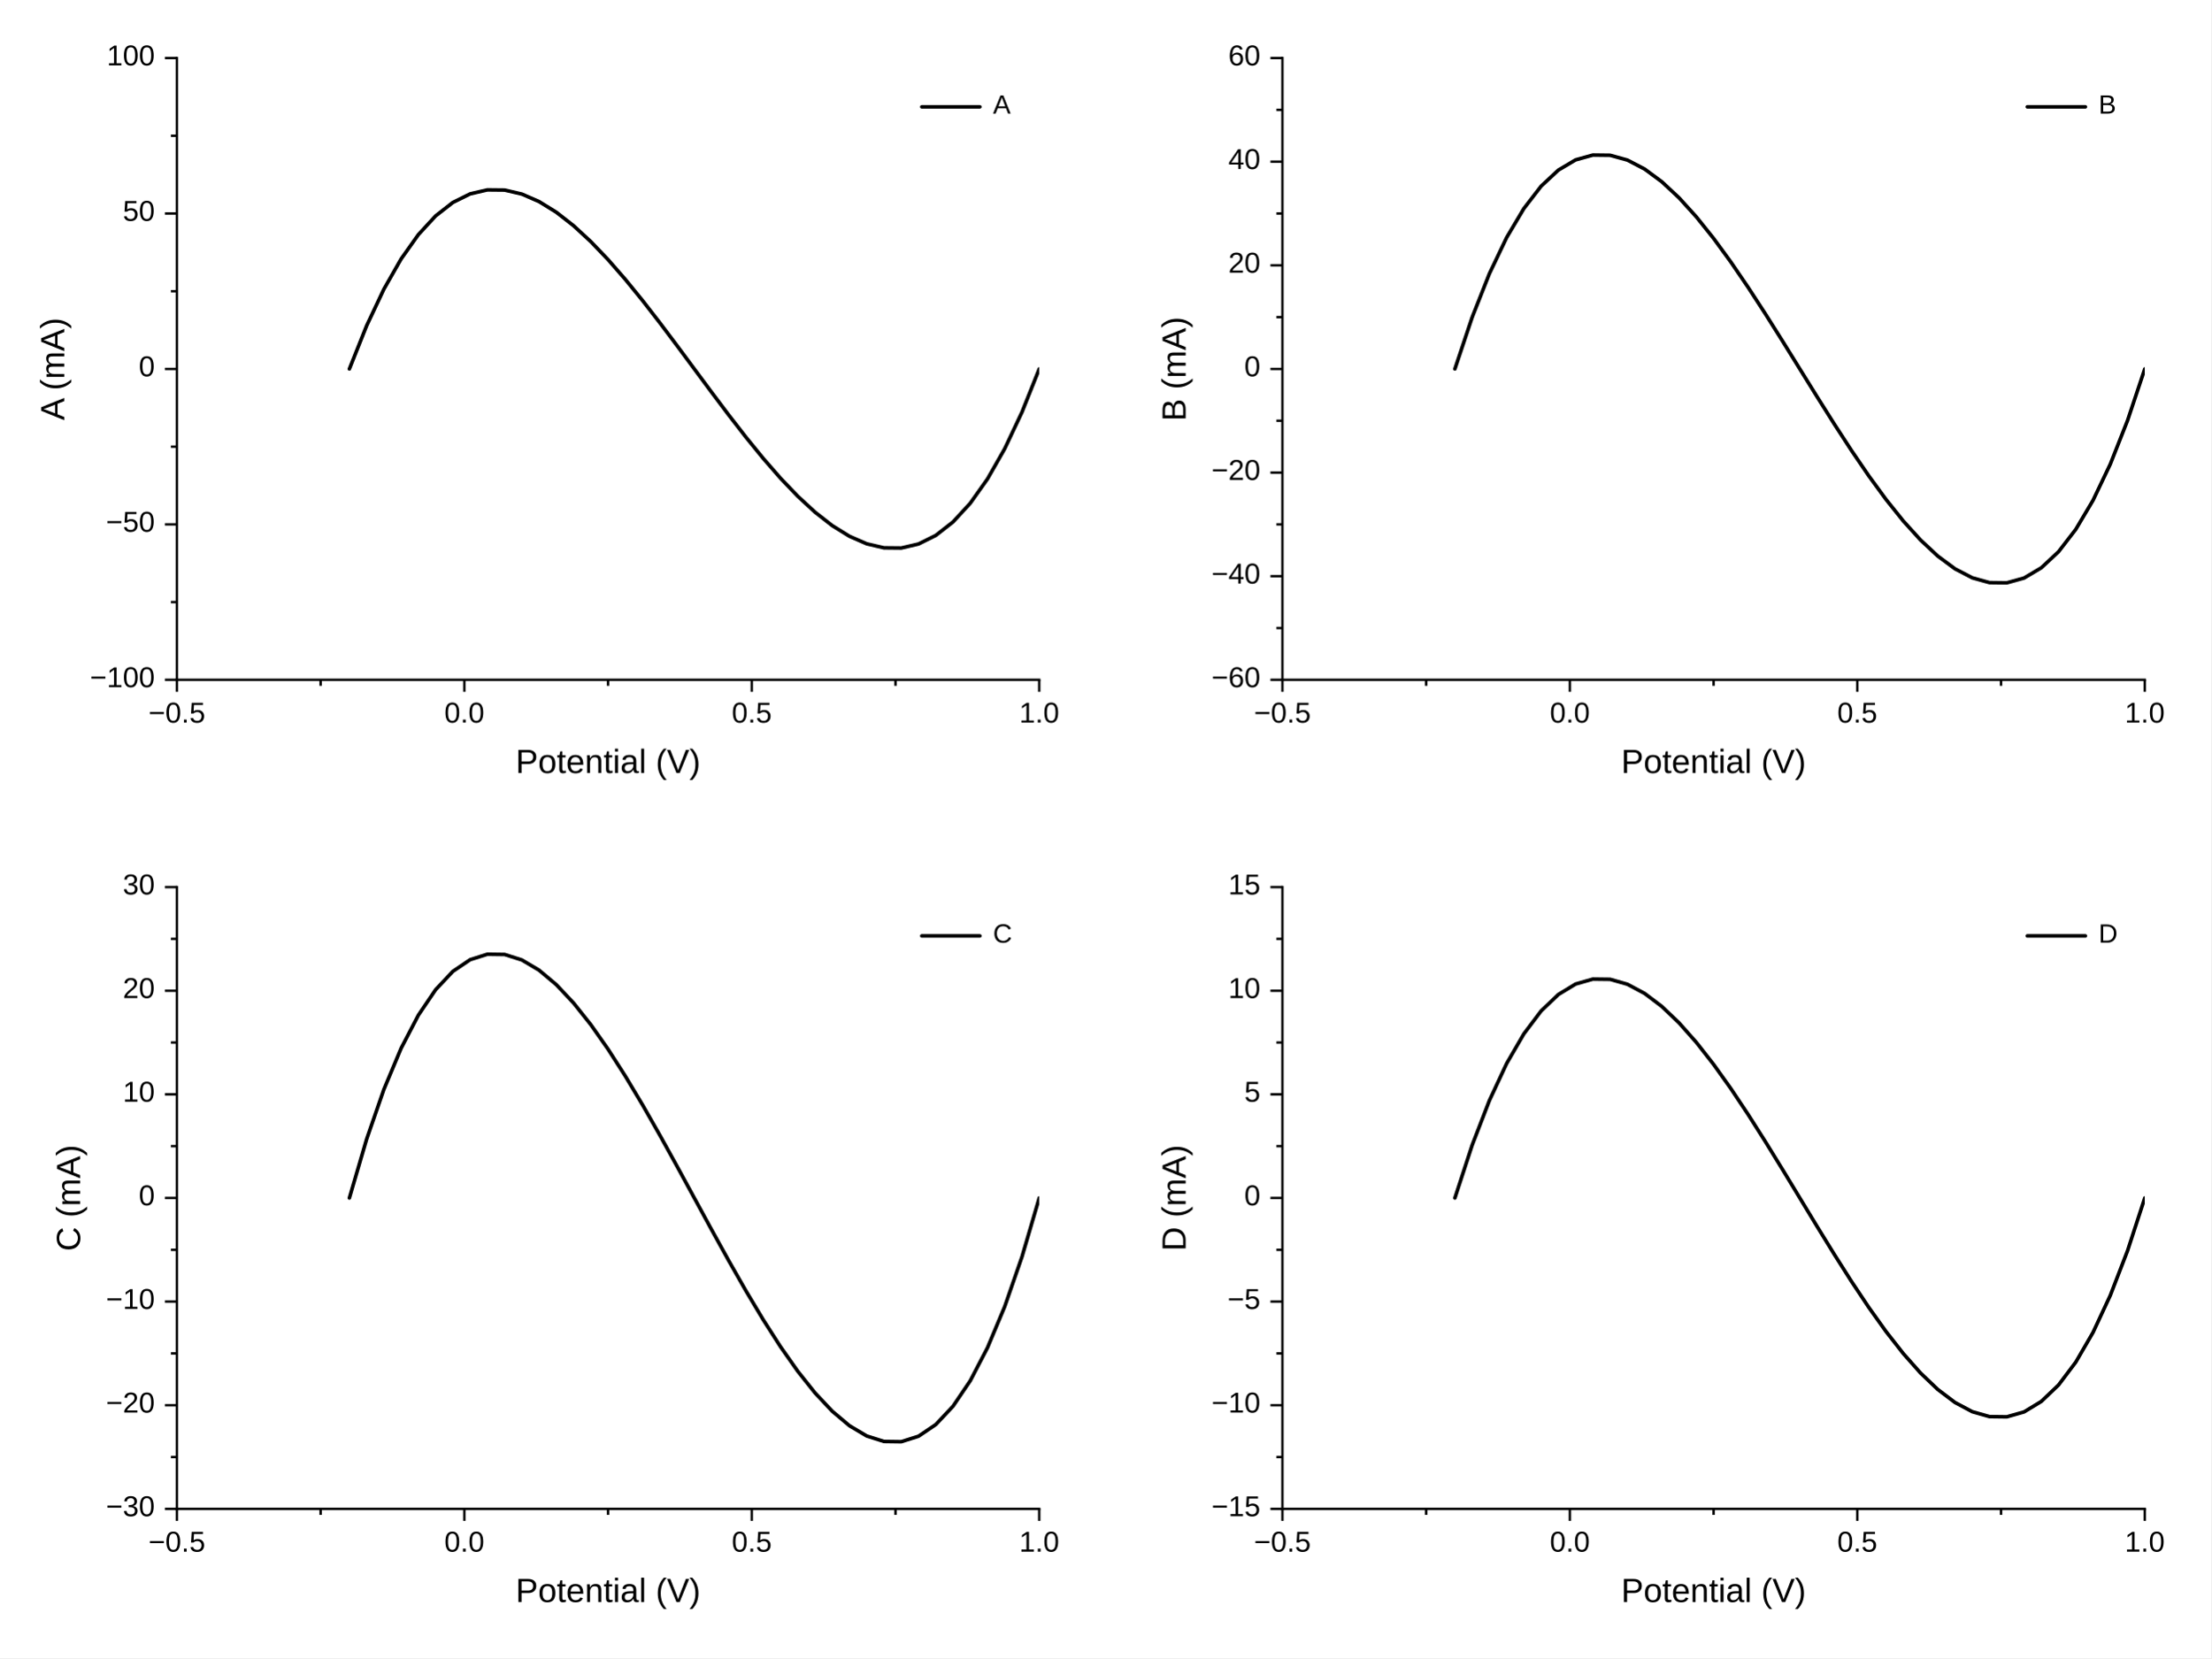
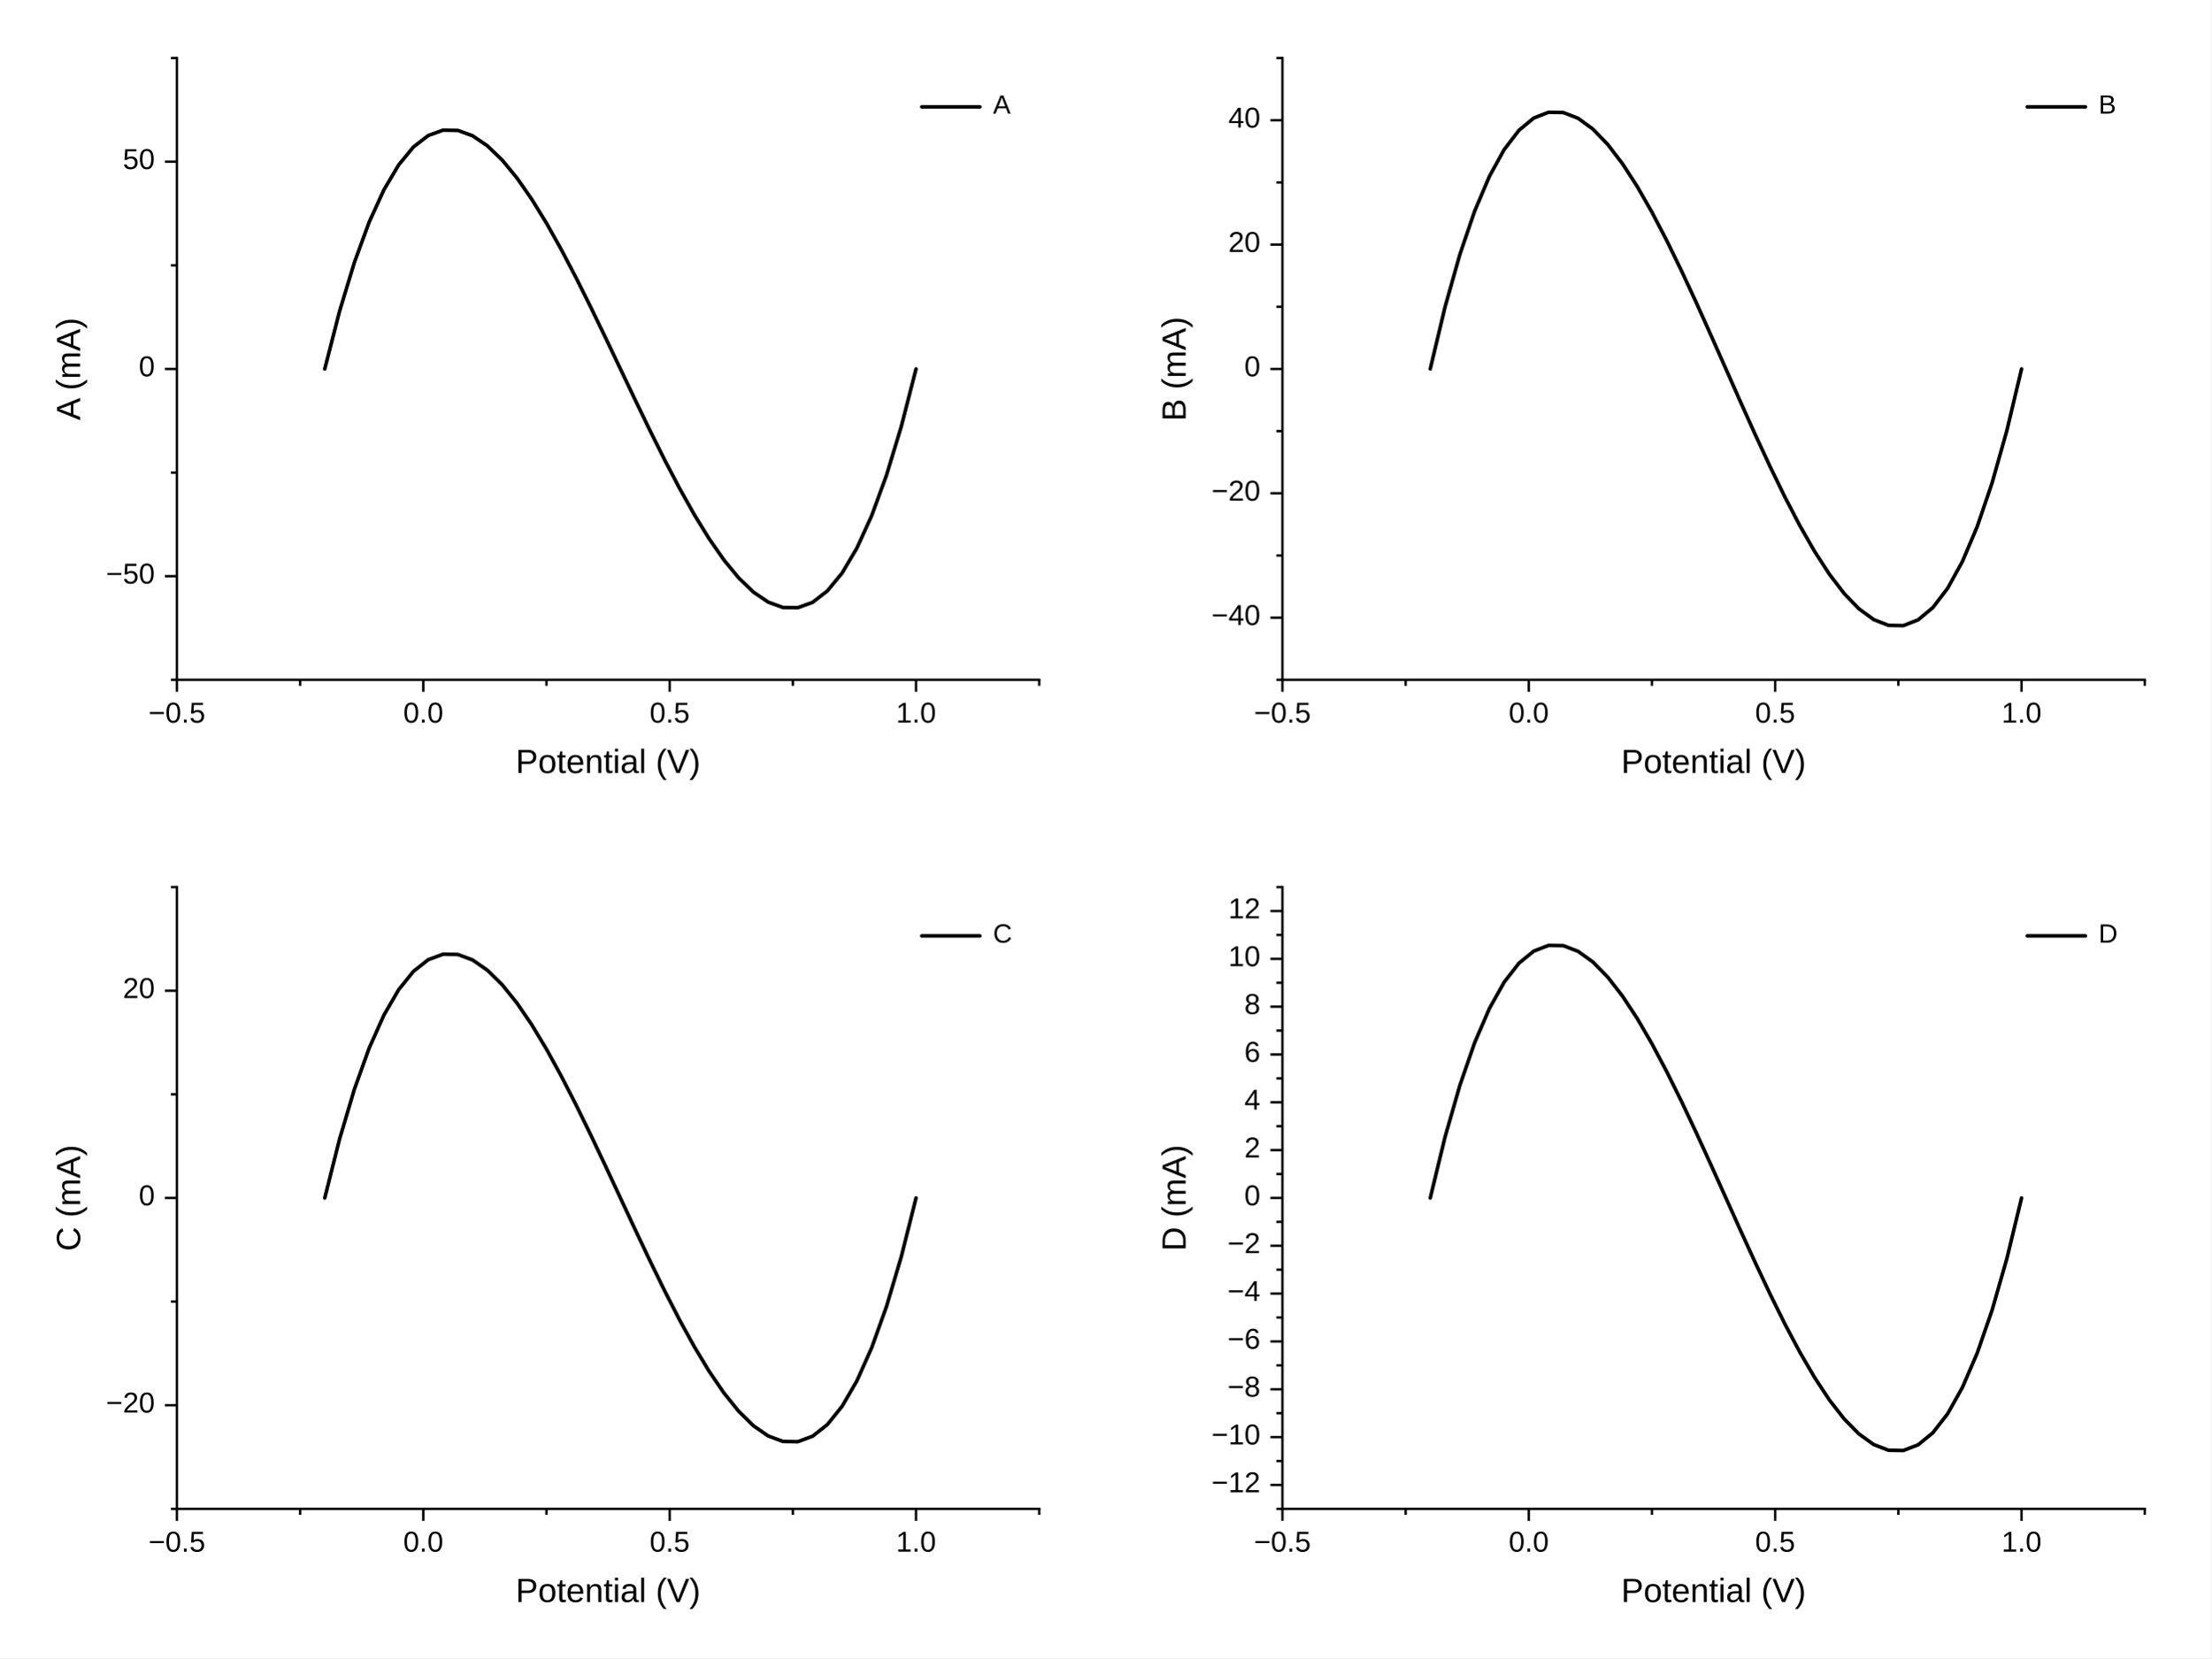
<svg xmlns="http://www.w3.org/2000/svg" width="921.6pt" height="691.2pt" viewBox="0 0 921.6 691.2">
  <rect x="0" y="0" width="921.6" height="691.2" fill="#FFFFFF" />
  <g id="layer0">
    <clipPath id="clip0">
      <rect x="73.728" y="24.192" width="359.424" height="259.2" />
    </clipPath>
    <g class="plots" clip-path="url(#clip0)">
-       <path d="M145.613 153.792L152.801 135.786L159.99 120.55L167.178 107.938L174.367 97.805L181.555 90.005L188.744 84.391L195.932 80.819L203.121 79.142L210.309 79.215L217.498 80.892L224.686 84.027L231.875 88.474L239.063 94.087L246.252 100.721L253.44 108.23L260.628 116.467L267.817 125.288L275.005 134.546L282.194 144.096L289.382 153.792L296.571 163.488L303.759 173.038L310.948 182.296L318.136 191.117L325.325 199.355L332.513 206.863L339.702 213.497L346.89 219.11L354.079 223.557L361.267 226.692L368.456 228.369L375.644 228.442L382.833 226.765L390.021 223.193L397.21 217.579L404.398 209.779L411.587 199.646L418.775 187.034L425.964 171.798L433.152 153.792" fill="none" stroke="#000000" stroke-width="1.5" stroke-linecap="round" stroke-linejoin="round" />
+       <path d="M135.344 153.792L141.505 129.784L147.667 109.469L153.828 92.653L159.99 79.142L166.151 68.742L172.313 61.258L178.474 56.495L184.636 54.259L190.798 54.356L196.959 56.592L203.121 60.772L209.282 66.701L215.444 74.185L221.605 83.03L227.767 93.042L233.928 104.026L240.09 115.787L246.252 128.131L252.413 140.864L258.575 153.792L264.736 166.72L270.898 179.453L277.059 191.797L283.221 203.558L289.382 214.542L295.544 224.554L301.706 233.399L307.867 240.883L314.029 246.812L320.19 250.992L326.352 253.228L332.513 253.325L338.675 251.089L344.836 246.326L350.998 238.842L357.159 228.442L363.321 214.931L369.483 198.115L375.644 177.8L381.806 153.792" fill="none" stroke="#000000" stroke-width="1.5" stroke-linecap="round" stroke-linejoin="round" />
    </g>
    <g class="overlay">
      <path d="M73.728 283.392L433.152 283.392" fill="none" stroke="#000000" stroke-width="1" stroke-linecap="square" />
      <path d="M73.728 24.192L73.728 283.392" fill="none" stroke="#000000" stroke-width="1" stroke-linecap="square" />
-       <path d="M73.728 283.392L73.728 288.392M193.536 283.392L193.536 288.392M313.344 283.392L313.344 288.392M433.152 283.392L433.152 288.392M133.632 283.392L133.632 285.892M253.44 283.392L253.44 285.892M373.248 283.392L373.248 285.892" fill="none" stroke="#000000" stroke-width="1" />
-       <path d="M73.728 283.392L68.728 283.392M73.728 218.592L68.728 218.592M73.728 153.792L68.728 153.792M73.728 88.992L68.728 88.992M73.728 24.192L68.728 24.192M73.728 250.992L71.228 250.992M73.728 186.192L71.228 186.192M73.728 121.392L71.228 121.392M73.728 56.592L71.228 56.592" fill="none" stroke="#000000" stroke-width="1" />
+       <path d="M73.728 283.392L73.728 288.392M176.421 283.392L176.421 288.392M279.113 283.392L279.113 288.392M381.806 283.392L381.806 288.392M125.074 283.392L125.074 285.892M227.767 283.392L227.767 285.892M330.459 283.392L330.459 285.892M433.152 283.392L433.152 285.892" fill="none" stroke="#000000" stroke-width="1" />
+       <path d="M73.728 240.192L68.728 240.192M73.728 153.792L68.728 153.792M73.728 67.392L68.728 67.392M73.728 283.392L71.228 283.392M73.728 196.992L71.228 196.992M73.728 110.592L71.228 110.592M73.728 24.192L71.228 24.192" fill="none" stroke="#000000" stroke-width="1" />
      <text x="73.728" y="301.232" font-family="'Arial', 'Liberation Sans', 'Helvetica', 'DejaVu Sans', sans-serif" font-size="12" fill="#000000" text-anchor="middle">−0.5</text>
-       <text x="193.536" y="301.232" font-family="'Arial', 'Liberation Sans', 'Helvetica', 'DejaVu Sans', sans-serif" font-size="12" fill="#000000" text-anchor="middle">0.0</text>
-       <text x="313.344" y="301.232" font-family="'Arial', 'Liberation Sans', 'Helvetica', 'DejaVu Sans', sans-serif" font-size="12" fill="#000000" text-anchor="middle">0.5</text>
-       <text x="433.152" y="301.232" font-family="'Arial', 'Liberation Sans', 'Helvetica', 'DejaVu Sans', sans-serif" font-size="12" fill="#000000" text-anchor="middle">1.0</text>
-       <text x="64.528" y="286.452" font-family="'Arial', 'Liberation Sans', 'Helvetica', 'DejaVu Sans', sans-serif" font-size="12" fill="#000000" text-anchor="end">−100</text>
-       <text x="64.528" y="221.652" font-family="'Arial', 'Liberation Sans', 'Helvetica', 'DejaVu Sans', sans-serif" font-size="12" fill="#000000" text-anchor="end">−50</text>
+       <text x="176.421" y="301.232" font-family="'Arial', 'Liberation Sans', 'Helvetica', 'DejaVu Sans', sans-serif" font-size="12" fill="#000000" text-anchor="middle">0.0</text>
+       <text x="279.113" y="301.232" font-family="'Arial', 'Liberation Sans', 'Helvetica', 'DejaVu Sans', sans-serif" font-size="12" fill="#000000" text-anchor="middle">0.5</text>
+       <text x="381.806" y="301.232" font-family="'Arial', 'Liberation Sans', 'Helvetica', 'DejaVu Sans', sans-serif" font-size="12" fill="#000000" text-anchor="middle">1.0</text>
+       <text x="64.528" y="243.252" font-family="'Arial', 'Liberation Sans', 'Helvetica', 'DejaVu Sans', sans-serif" font-size="12" fill="#000000" text-anchor="end">−50</text>
      <text x="64.528" y="156.852" font-family="'Arial', 'Liberation Sans', 'Helvetica', 'DejaVu Sans', sans-serif" font-size="12" fill="#000000" text-anchor="end">0</text>
-       <text x="64.528" y="92.052" font-family="'Arial', 'Liberation Sans', 'Helvetica', 'DejaVu Sans', sans-serif" font-size="12" fill="#000000" text-anchor="end">50</text>
-       <text x="64.528" y="27.252" font-family="'Arial', 'Liberation Sans', 'Helvetica', 'DejaVu Sans', sans-serif" font-size="12" fill="#000000" text-anchor="end">100</text>
+       <text x="64.528" y="70.452" font-family="'Arial', 'Liberation Sans', 'Helvetica', 'DejaVu Sans', sans-serif" font-size="12" fill="#000000" text-anchor="end">50</text>
      <text x="253.44" y="322.232" font-family="'Arial', 'Liberation Sans', 'Helvetica', 'DejaVu Sans', sans-serif" font-size="14" fill="#000000" text-anchor="middle">Potential (V)</text>
-       <text x="26.788" y="153.792" font-family="'Arial', 'Liberation Sans', 'Helvetica', 'DejaVu Sans', sans-serif" font-size="14" fill="#000000" text-anchor="middle" transform="rotate(-90 26.788 153.792)">A (mA)</text>
+       <text x="33.388" y="153.792" font-family="'Arial', 'Liberation Sans', 'Helvetica', 'DejaVu Sans', sans-serif" font-size="14" fill="#000000" text-anchor="middle" transform="rotate(-90 33.388 153.792)">A (mA)</text>
      <path d="M384.202 44.542L408.402 44.542" fill="none" stroke="#000000" stroke-width="1.5" stroke-linecap="round" stroke-linejoin="round" />
      <text x="413.902" y="47.347" font-family="'Arial', 'Liberation Sans', 'Helvetica', 'DejaVu Sans', sans-serif" font-size="11" fill="#000000">A</text>
    </g>
  </g>
  <g id="layer1">
    <clipPath id="clip1">
      <rect x="534.528" y="24.192" width="359.424" height="259.2" />
    </clipPath>
    <g class="plots" clip-path="url(#clip1)">
-       <path d="M606.413 153.792L613.601 132.284L620.79 114.086L627.978 99.022L635.167 86.918L642.355 77.601L649.544 70.897L656.732 66.63L663.921 64.627L671.109 64.714L678.298 66.717L685.486 70.461L692.675 75.773L699.863 82.478L707.052 90.401L714.24 99.37L721.428 109.21L728.617 119.746L735.805 130.804L742.994 142.211L750.182 153.792L757.371 165.373L764.559 176.78L771.748 187.838L778.936 198.374L786.125 208.214L793.313 217.183L800.502 225.106L807.69 231.811L814.879 237.123L822.067 240.867L829.256 242.87L836.444 242.957L843.633 240.954L850.821 236.687L858.01 229.983L865.198 220.666L872.387 208.562L879.575 193.498L886.764 175.3L893.952 153.792" fill="none" stroke="#000000" stroke-width="1.5" stroke-linecap="round" stroke-linejoin="round" />
+       <path d="M596.144 153.792L602.305 127.983L608.467 106.145L614.628 88.068L620.79 73.544L626.951 62.363L633.113 54.318L639.274 49.198L645.436 46.794L651.598 46.899L657.759 49.302L663.921 53.795L670.082 60.169L676.244 68.215L682.405 77.723L688.567 88.486L694.728 100.293L700.89 112.936L707.052 126.207L713.213 139.895L719.375 153.792L725.536 167.689L731.698 181.377L737.859 194.648L744.021 207.291L750.182 219.098L756.344 229.861L762.506 239.369L768.667 247.415L774.829 253.789L780.99 258.282L787.152 260.685L793.313 260.79L799.475 258.386L805.636 253.266L811.798 245.221L817.959 234.04L824.121 219.516L830.283 201.439L836.444 179.601L842.606 153.792" fill="none" stroke="#000000" stroke-width="1.5" stroke-linecap="round" stroke-linejoin="round" />
    </g>
    <g class="overlay">
      <path d="M534.528 283.392L893.952 283.392" fill="none" stroke="#000000" stroke-width="1" stroke-linecap="square" />
      <path d="M534.528 24.192L534.528 283.392" fill="none" stroke="#000000" stroke-width="1" stroke-linecap="square" />
-       <path d="M534.528 283.392L534.528 288.392M654.336 283.392L654.336 288.392M774.144 283.392L774.144 288.392M893.952 283.392L893.952 288.392M594.432 283.392L594.432 285.892M714.24 283.392L714.24 285.892M834.048 283.392L834.048 285.892" fill="none" stroke="#000000" stroke-width="1" />
-       <path d="M534.528 283.392L529.528 283.392M534.528 240.192L529.528 240.192M534.528 196.992L529.528 196.992M534.528 153.792L529.528 153.792M534.528 110.592L529.528 110.592M534.528 67.392L529.528 67.392M534.528 24.192L529.528 24.192M534.528 261.792L532.028 261.792M534.528 218.592L532.028 218.592M534.528 175.392L532.028 175.392M534.528 132.192L532.028 132.192M534.528 88.992L532.028 88.992M534.528 45.792L532.028 45.792" fill="none" stroke="#000000" stroke-width="1" />
+       <path d="M534.528 283.392L534.528 288.392M637.221 283.392L637.221 288.392M739.913 283.392L739.913 288.392M842.606 283.392L842.606 288.392M585.874 283.392L585.874 285.892M688.567 283.392L688.567 285.892M791.259 283.392L791.259 285.892M893.952 283.392L893.952 285.892" fill="none" stroke="#000000" stroke-width="1" />
+       <path d="M534.528 257.472L529.528 257.472M534.528 205.632L529.528 205.632M534.528 153.792L529.528 153.792M534.528 101.952L529.528 101.952M534.528 50.112L529.528 50.112M534.528 283.392L532.028 283.392M534.528 231.552L532.028 231.552M534.528 179.712L532.028 179.712M534.528 127.872L532.028 127.872M534.528 76.032L532.028 76.032M534.528 24.192L532.028 24.192" fill="none" stroke="#000000" stroke-width="1" />
      <text x="534.528" y="301.232" font-family="'Arial', 'Liberation Sans', 'Helvetica', 'DejaVu Sans', sans-serif" font-size="12" fill="#000000" text-anchor="middle">−0.5</text>
-       <text x="654.336" y="301.232" font-family="'Arial', 'Liberation Sans', 'Helvetica', 'DejaVu Sans', sans-serif" font-size="12" fill="#000000" text-anchor="middle">0.0</text>
-       <text x="774.144" y="301.232" font-family="'Arial', 'Liberation Sans', 'Helvetica', 'DejaVu Sans', sans-serif" font-size="12" fill="#000000" text-anchor="middle">0.5</text>
-       <text x="893.952" y="301.232" font-family="'Arial', 'Liberation Sans', 'Helvetica', 'DejaVu Sans', sans-serif" font-size="12" fill="#000000" text-anchor="middle">1.0</text>
-       <text x="525.328" y="286.452" font-family="'Arial', 'Liberation Sans', 'Helvetica', 'DejaVu Sans', sans-serif" font-size="12" fill="#000000" text-anchor="end">−60</text>
-       <text x="525.328" y="243.252" font-family="'Arial', 'Liberation Sans', 'Helvetica', 'DejaVu Sans', sans-serif" font-size="12" fill="#000000" text-anchor="end">−40</text>
-       <text x="525.328" y="200.052" font-family="'Arial', 'Liberation Sans', 'Helvetica', 'DejaVu Sans', sans-serif" font-size="12" fill="#000000" text-anchor="end">−20</text>
+       <text x="637.221" y="301.232" font-family="'Arial', 'Liberation Sans', 'Helvetica', 'DejaVu Sans', sans-serif" font-size="12" fill="#000000" text-anchor="middle">0.0</text>
+       <text x="739.913" y="301.232" font-family="'Arial', 'Liberation Sans', 'Helvetica', 'DejaVu Sans', sans-serif" font-size="12" fill="#000000" text-anchor="middle">0.5</text>
+       <text x="842.606" y="301.232" font-family="'Arial', 'Liberation Sans', 'Helvetica', 'DejaVu Sans', sans-serif" font-size="12" fill="#000000" text-anchor="middle">1.0</text>
+       <text x="525.328" y="260.532" font-family="'Arial', 'Liberation Sans', 'Helvetica', 'DejaVu Sans', sans-serif" font-size="12" fill="#000000" text-anchor="end">−40</text>
+       <text x="525.328" y="208.692" font-family="'Arial', 'Liberation Sans', 'Helvetica', 'DejaVu Sans', sans-serif" font-size="12" fill="#000000" text-anchor="end">−20</text>
      <text x="525.328" y="156.852" font-family="'Arial', 'Liberation Sans', 'Helvetica', 'DejaVu Sans', sans-serif" font-size="12" fill="#000000" text-anchor="end">0</text>
-       <text x="525.328" y="113.652" font-family="'Arial', 'Liberation Sans', 'Helvetica', 'DejaVu Sans', sans-serif" font-size="12" fill="#000000" text-anchor="end">20</text>
-       <text x="525.328" y="70.452" font-family="'Arial', 'Liberation Sans', 'Helvetica', 'DejaVu Sans', sans-serif" font-size="12" fill="#000000" text-anchor="end">40</text>
-       <text x="525.328" y="27.252" font-family="'Arial', 'Liberation Sans', 'Helvetica', 'DejaVu Sans', sans-serif" font-size="12" fill="#000000" text-anchor="end">60</text>
+       <text x="525.328" y="105.012" font-family="'Arial', 'Liberation Sans', 'Helvetica', 'DejaVu Sans', sans-serif" font-size="12" fill="#000000" text-anchor="end">20</text>
+       <text x="525.328" y="53.172" font-family="'Arial', 'Liberation Sans', 'Helvetica', 'DejaVu Sans', sans-serif" font-size="12" fill="#000000" text-anchor="end">40</text>
      <text x="714.24" y="322.232" font-family="'Arial', 'Liberation Sans', 'Helvetica', 'DejaVu Sans', sans-serif" font-size="14" fill="#000000" text-anchor="middle">Potential (V)</text>
      <text x="494.188" y="153.792" font-family="'Arial', 'Liberation Sans', 'Helvetica', 'DejaVu Sans', sans-serif" font-size="14" fill="#000000" text-anchor="middle" transform="rotate(-90 494.188 153.792)">B (mA)</text>
      <path d="M845.002 44.542L869.202 44.542" fill="none" stroke="#000000" stroke-width="1.5" stroke-linecap="round" stroke-linejoin="round" />
      <text x="874.702" y="47.347" font-family="'Arial', 'Liberation Sans', 'Helvetica', 'DejaVu Sans', sans-serif" font-size="11" fill="#000000">B</text>
    </g>
  </g>
  <g id="layer2">
    <clipPath id="clip2">
      <rect x="73.728" y="369.792" width="359.424" height="259.2" />
    </clipPath>
    <g class="plots" clip-path="url(#clip2)">
-       <path d="M145.613 499.392L152.801 474.883L159.99 454.145L167.178 436.979L174.367 423.187L181.555 412.57L188.744 404.93L195.932 400.068L203.121 397.786L210.309 397.885L217.498 400.167L224.686 404.434L231.875 410.486L239.063 418.127L246.252 427.156L253.44 437.376L260.628 448.589L267.817 460.595L275.005 473.197L282.194 486.195L289.382 499.392L296.571 512.589L303.759 525.587L310.948 538.189L318.136 550.195L325.325 561.408L332.513 571.628L339.702 580.657L346.89 588.298L354.079 594.35L361.267 598.617L368.456 600.899L375.644 600.998L382.833 598.716L390.021 593.854L397.21 586.214L404.398 575.597L411.587 561.805L418.775 544.639L425.964 523.901L433.152 499.392" fill="none" stroke="#000000" stroke-width="1.5" stroke-linecap="round" stroke-linejoin="round" />
+       <path d="M135.344 499.392L141.505 474.883L147.667 454.145L153.828 436.979L159.99 423.187L166.151 412.57L172.313 404.93L178.474 400.068L184.636 397.786L190.798 397.885L196.959 400.167L203.121 404.434L209.282 410.486L215.444 418.127L221.605 427.156L227.767 437.376L233.928 448.589L240.09 460.595L246.252 473.197L252.413 486.195L258.575 499.392L264.736 512.589L270.898 525.587L277.059 538.189L283.221 550.195L289.382 561.408L295.544 571.628L301.706 580.657L307.867 588.298L314.029 594.35L320.19 598.617L326.352 600.899L332.513 600.998L338.675 598.716L344.836 593.854L350.998 586.214L357.159 575.597L363.321 561.805L369.483 544.639L375.644 523.901L381.806 499.392" fill="none" stroke="#000000" stroke-width="1.5" stroke-linecap="round" stroke-linejoin="round" />
    </g>
    <g class="overlay">
      <path d="M73.728 628.992L433.152 628.992" fill="none" stroke="#000000" stroke-width="1" stroke-linecap="square" />
      <path d="M73.728 369.792L73.728 628.992" fill="none" stroke="#000000" stroke-width="1" stroke-linecap="square" />
-       <path d="M73.728 628.992L73.728 633.992M193.536 628.992L193.536 633.992M313.344 628.992L313.344 633.992M433.152 628.992L433.152 633.992M133.632 628.992L133.632 631.492M253.44 628.992L253.44 631.492M373.248 628.992L373.248 631.492" fill="none" stroke="#000000" stroke-width="1" />
-       <path d="M73.728 628.992L68.728 628.992M73.728 585.792L68.728 585.792M73.728 542.592L68.728 542.592M73.728 499.392L68.728 499.392M73.728 456.192L68.728 456.192M73.728 412.992L68.728 412.992M73.728 369.792L68.728 369.792M73.728 607.392L71.228 607.392M73.728 564.192L71.228 564.192M73.728 520.992L71.228 520.992M73.728 477.792L71.228 477.792M73.728 434.592L71.228 434.592M73.728 391.392L71.228 391.392" fill="none" stroke="#000000" stroke-width="1" />
+       <path d="M73.728 628.992L73.728 633.992M176.421 628.992L176.421 633.992M279.113 628.992L279.113 633.992M381.806 628.992L381.806 633.992M125.074 628.992L125.074 631.492M227.767 628.992L227.767 631.492M330.459 628.992L330.459 631.492M433.152 628.992L433.152 631.492" fill="none" stroke="#000000" stroke-width="1" />
+       <path d="M73.728 585.792L68.728 585.792M73.728 499.392L68.728 499.392M73.728 412.992L68.728 412.992M73.728 628.992L71.228 628.992M73.728 542.592L71.228 542.592M73.728 456.192L71.228 456.192M73.728 369.792L71.228 369.792" fill="none" stroke="#000000" stroke-width="1" />
      <text x="73.728" y="646.832" font-family="'Arial', 'Liberation Sans', 'Helvetica', 'DejaVu Sans', sans-serif" font-size="12" fill="#000000" text-anchor="middle">−0.5</text>
-       <text x="193.536" y="646.832" font-family="'Arial', 'Liberation Sans', 'Helvetica', 'DejaVu Sans', sans-serif" font-size="12" fill="#000000" text-anchor="middle">0.0</text>
-       <text x="313.344" y="646.832" font-family="'Arial', 'Liberation Sans', 'Helvetica', 'DejaVu Sans', sans-serif" font-size="12" fill="#000000" text-anchor="middle">0.5</text>
-       <text x="433.152" y="646.832" font-family="'Arial', 'Liberation Sans', 'Helvetica', 'DejaVu Sans', sans-serif" font-size="12" fill="#000000" text-anchor="middle">1.0</text>
-       <text x="64.528" y="632.052" font-family="'Arial', 'Liberation Sans', 'Helvetica', 'DejaVu Sans', sans-serif" font-size="12" fill="#000000" text-anchor="end">−30</text>
+       <text x="176.421" y="646.832" font-family="'Arial', 'Liberation Sans', 'Helvetica', 'DejaVu Sans', sans-serif" font-size="12" fill="#000000" text-anchor="middle">0.0</text>
+       <text x="279.113" y="646.832" font-family="'Arial', 'Liberation Sans', 'Helvetica', 'DejaVu Sans', sans-serif" font-size="12" fill="#000000" text-anchor="middle">0.5</text>
+       <text x="381.806" y="646.832" font-family="'Arial', 'Liberation Sans', 'Helvetica', 'DejaVu Sans', sans-serif" font-size="12" fill="#000000" text-anchor="middle">1.0</text>
      <text x="64.528" y="588.852" font-family="'Arial', 'Liberation Sans', 'Helvetica', 'DejaVu Sans', sans-serif" font-size="12" fill="#000000" text-anchor="end">−20</text>
-       <text x="64.528" y="545.652" font-family="'Arial', 'Liberation Sans', 'Helvetica', 'DejaVu Sans', sans-serif" font-size="12" fill="#000000" text-anchor="end">−10</text>
      <text x="64.528" y="502.452" font-family="'Arial', 'Liberation Sans', 'Helvetica', 'DejaVu Sans', sans-serif" font-size="12" fill="#000000" text-anchor="end">0</text>
-       <text x="64.528" y="459.252" font-family="'Arial', 'Liberation Sans', 'Helvetica', 'DejaVu Sans', sans-serif" font-size="12" fill="#000000" text-anchor="end">10</text>
      <text x="64.528" y="416.052" font-family="'Arial', 'Liberation Sans', 'Helvetica', 'DejaVu Sans', sans-serif" font-size="12" fill="#000000" text-anchor="end">20</text>
-       <text x="64.528" y="372.852" font-family="'Arial', 'Liberation Sans', 'Helvetica', 'DejaVu Sans', sans-serif" font-size="12" fill="#000000" text-anchor="end">30</text>
      <text x="253.44" y="667.832" font-family="'Arial', 'Liberation Sans', 'Helvetica', 'DejaVu Sans', sans-serif" font-size="14" fill="#000000" text-anchor="middle">Potential (V)</text>
      <text x="33.388" y="499.392" font-family="'Arial', 'Liberation Sans', 'Helvetica', 'DejaVu Sans', sans-serif" font-size="14" fill="#000000" text-anchor="middle" transform="rotate(-90 33.388 499.392)">C (mA)</text>
      <path d="M384.202 390.142L408.402 390.142" fill="none" stroke="#000000" stroke-width="1.5" stroke-linecap="round" stroke-linejoin="round" />
      <text x="413.902" y="392.947" font-family="'Arial', 'Liberation Sans', 'Helvetica', 'DejaVu Sans', sans-serif" font-size="11" fill="#000000">C</text>
    </g>
  </g>
  <g id="layer3">
    <clipPath id="clip3">
      <rect x="534.528" y="369.792" width="359.424" height="259.2" />
    </clipPath>
    <g class="plots" clip-path="url(#clip3)">
-       <path d="M606.413 499.392L613.601 477.384L620.79 458.762L627.978 443.348L635.167 430.963L642.355 421.429L649.544 414.569L656.732 410.203L663.921 408.154L671.109 408.243L678.298 410.292L685.486 414.123L692.675 419.558L699.863 426.419L707.052 434.527L714.24 443.704L721.428 453.773L728.617 464.554L735.805 475.87L742.994 487.542L750.182 499.392L757.371 511.242L764.559 522.914L771.748 534.23L778.936 545.011L786.125 555.079L793.313 564.257L800.502 572.365L807.69 579.226L814.879 584.661L822.067 588.492L829.256 590.541L836.444 590.63L843.633 588.581L850.821 584.215L858.01 577.354L865.198 567.821L872.387 555.436L879.575 540.022L886.764 521.4L893.952 499.392" fill="none" stroke="#000000" stroke-width="1.5" stroke-linecap="round" stroke-linejoin="round" />
+       <path d="M596.144 499.392L602.305 473.999L608.467 452.512L614.628 434.726L620.79 420.436L626.951 409.435L633.113 401.519L639.274 396.482L645.436 394.117L651.598 394.22L657.759 396.584L663.921 401.005L670.082 407.276L676.244 415.193L682.405 424.548L688.567 435.137L694.728 446.754L700.89 459.194L707.052 472.251L713.213 485.719L719.375 499.392L725.536 513.065L731.698 526.533L737.859 539.59L744.021 552.03L750.182 563.647L756.344 574.236L762.506 583.592L768.667 591.508L774.829 597.779L780.99 602.2L787.152 604.564L793.313 604.667L799.475 602.303L805.636 597.265L811.798 589.349L817.959 578.348L824.121 564.058L830.283 546.272L836.444 524.786L842.606 499.392" fill="none" stroke="#000000" stroke-width="1.5" stroke-linecap="round" stroke-linejoin="round" />
    </g>
    <g class="overlay">
      <path d="M534.528 628.992L893.952 628.992" fill="none" stroke="#000000" stroke-width="1" stroke-linecap="square" />
      <path d="M534.528 369.792L534.528 628.992" fill="none" stroke="#000000" stroke-width="1" stroke-linecap="square" />
-       <path d="M534.528 628.992L534.528 633.992M654.336 628.992L654.336 633.992M774.144 628.992L774.144 633.992M893.952 628.992L893.952 633.992M594.432 628.992L594.432 631.492M714.24 628.992L714.24 631.492M834.048 628.992L834.048 631.492" fill="none" stroke="#000000" stroke-width="1" />
-       <path d="M534.528 628.992L529.528 628.992M534.528 585.792L529.528 585.792M534.528 542.592L529.528 542.592M534.528 499.392L529.528 499.392M534.528 456.192L529.528 456.192M534.528 412.992L529.528 412.992M534.528 369.792L529.528 369.792M534.528 607.392L532.028 607.392M534.528 564.192L532.028 564.192M534.528 520.992L532.028 520.992M534.528 477.792L532.028 477.792M534.528 434.592L532.028 434.592M534.528 391.392L532.028 391.392" fill="none" stroke="#000000" stroke-width="1" />
+       <path d="M534.528 628.992L534.528 633.992M637.221 628.992L637.221 633.992M739.913 628.992L739.913 633.992M842.606 628.992L842.606 633.992M585.874 628.992L585.874 631.492M688.567 628.992L688.567 631.492M791.259 628.992L791.259 631.492M893.952 628.992L893.952 631.492" fill="none" stroke="#000000" stroke-width="1" />
+       <path d="M534.528 619.023L529.528 619.023M534.528 599.084L529.528 599.084M534.528 579.146L529.528 579.146M534.528 559.207L529.528 559.207M534.528 539.269L529.528 539.269M534.528 519.33L529.528 519.33M534.528 499.392L529.528 499.392M534.528 479.454L529.528 479.454M534.528 459.515L529.528 459.515M534.528 439.577L529.528 439.577M534.528 419.638L529.528 419.638M534.528 399.7L529.528 399.7M534.528 379.761L529.528 379.761M534.528 628.992L532.028 628.992M534.528 609.054L532.028 609.054M534.528 589.115L532.028 589.115M534.528 569.177L532.028 569.177M534.528 549.238L532.028 549.238M534.528 529.3L532.028 529.3M534.528 509.361L532.028 509.361M534.528 489.423L532.028 489.423M534.528 469.484L532.028 469.484M534.528 449.546L532.028 449.546M534.528 429.607L532.028 429.607M534.528 409.669L532.028 409.669M534.528 389.73L532.028 389.73M534.528 369.792L532.028 369.792" fill="none" stroke="#000000" stroke-width="1" />
      <text x="534.528" y="646.832" font-family="'Arial', 'Liberation Sans', 'Helvetica', 'DejaVu Sans', sans-serif" font-size="12" fill="#000000" text-anchor="middle">−0.5</text>
-       <text x="654.336" y="646.832" font-family="'Arial', 'Liberation Sans', 'Helvetica', 'DejaVu Sans', sans-serif" font-size="12" fill="#000000" text-anchor="middle">0.0</text>
-       <text x="774.144" y="646.832" font-family="'Arial', 'Liberation Sans', 'Helvetica', 'DejaVu Sans', sans-serif" font-size="12" fill="#000000" text-anchor="middle">0.5</text>
-       <text x="893.952" y="646.832" font-family="'Arial', 'Liberation Sans', 'Helvetica', 'DejaVu Sans', sans-serif" font-size="12" fill="#000000" text-anchor="middle">1.0</text>
-       <text x="525.328" y="632.052" font-family="'Arial', 'Liberation Sans', 'Helvetica', 'DejaVu Sans', sans-serif" font-size="12" fill="#000000" text-anchor="end">−15</text>
-       <text x="525.328" y="588.852" font-family="'Arial', 'Liberation Sans', 'Helvetica', 'DejaVu Sans', sans-serif" font-size="12" fill="#000000" text-anchor="end">−10</text>
-       <text x="525.328" y="545.652" font-family="'Arial', 'Liberation Sans', 'Helvetica', 'DejaVu Sans', sans-serif" font-size="12" fill="#000000" text-anchor="end">−5</text>
+       <text x="637.221" y="646.832" font-family="'Arial', 'Liberation Sans', 'Helvetica', 'DejaVu Sans', sans-serif" font-size="12" fill="#000000" text-anchor="middle">0.0</text>
+       <text x="739.913" y="646.832" font-family="'Arial', 'Liberation Sans', 'Helvetica', 'DejaVu Sans', sans-serif" font-size="12" fill="#000000" text-anchor="middle">0.5</text>
+       <text x="842.606" y="646.832" font-family="'Arial', 'Liberation Sans', 'Helvetica', 'DejaVu Sans', sans-serif" font-size="12" fill="#000000" text-anchor="middle">1.0</text>
+       <text x="525.328" y="622.083" font-family="'Arial', 'Liberation Sans', 'Helvetica', 'DejaVu Sans', sans-serif" font-size="12" fill="#000000" text-anchor="end">−12</text>
+       <text x="525.328" y="602.144" font-family="'Arial', 'Liberation Sans', 'Helvetica', 'DejaVu Sans', sans-serif" font-size="12" fill="#000000" text-anchor="end">−10</text>
+       <text x="525.328" y="582.206" font-family="'Arial', 'Liberation Sans', 'Helvetica', 'DejaVu Sans', sans-serif" font-size="12" fill="#000000" text-anchor="end">−8</text>
+       <text x="525.328" y="562.267" font-family="'Arial', 'Liberation Sans', 'Helvetica', 'DejaVu Sans', sans-serif" font-size="12" fill="#000000" text-anchor="end">−6</text>
+       <text x="525.328" y="542.329" font-family="'Arial', 'Liberation Sans', 'Helvetica', 'DejaVu Sans', sans-serif" font-size="12" fill="#000000" text-anchor="end">−4</text>
+       <text x="525.328" y="522.39" font-family="'Arial', 'Liberation Sans', 'Helvetica', 'DejaVu Sans', sans-serif" font-size="12" fill="#000000" text-anchor="end">−2</text>
      <text x="525.328" y="502.452" font-family="'Arial', 'Liberation Sans', 'Helvetica', 'DejaVu Sans', sans-serif" font-size="12" fill="#000000" text-anchor="end">0</text>
-       <text x="525.328" y="459.252" font-family="'Arial', 'Liberation Sans', 'Helvetica', 'DejaVu Sans', sans-serif" font-size="12" fill="#000000" text-anchor="end">5</text>
-       <text x="525.328" y="416.052" font-family="'Arial', 'Liberation Sans', 'Helvetica', 'DejaVu Sans', sans-serif" font-size="12" fill="#000000" text-anchor="end">10</text>
-       <text x="525.328" y="372.852" font-family="'Arial', 'Liberation Sans', 'Helvetica', 'DejaVu Sans', sans-serif" font-size="12" fill="#000000" text-anchor="end">15</text>
+       <text x="525.328" y="482.514" font-family="'Arial', 'Liberation Sans', 'Helvetica', 'DejaVu Sans', sans-serif" font-size="12" fill="#000000" text-anchor="end">2</text>
+       <text x="525.328" y="462.575" font-family="'Arial', 'Liberation Sans', 'Helvetica', 'DejaVu Sans', sans-serif" font-size="12" fill="#000000" text-anchor="end">4</text>
+       <text x="525.328" y="442.637" font-family="'Arial', 'Liberation Sans', 'Helvetica', 'DejaVu Sans', sans-serif" font-size="12" fill="#000000" text-anchor="end">6</text>
+       <text x="525.328" y="422.698" font-family="'Arial', 'Liberation Sans', 'Helvetica', 'DejaVu Sans', sans-serif" font-size="12" fill="#000000" text-anchor="end">8</text>
+       <text x="525.328" y="402.76" font-family="'Arial', 'Liberation Sans', 'Helvetica', 'DejaVu Sans', sans-serif" font-size="12" fill="#000000" text-anchor="end">10</text>
+       <text x="525.328" y="382.821" font-family="'Arial', 'Liberation Sans', 'Helvetica', 'DejaVu Sans', sans-serif" font-size="12" fill="#000000" text-anchor="end">12</text>
      <text x="714.24" y="667.832" font-family="'Arial', 'Liberation Sans', 'Helvetica', 'DejaVu Sans', sans-serif" font-size="14" fill="#000000" text-anchor="middle">Potential (V)</text>
      <text x="494.188" y="499.392" font-family="'Arial', 'Liberation Sans', 'Helvetica', 'DejaVu Sans', sans-serif" font-size="14" fill="#000000" text-anchor="middle" transform="rotate(-90 494.188 499.392)">D (mA)</text>
      <path d="M845.002 390.142L869.202 390.142" fill="none" stroke="#000000" stroke-width="1.5" stroke-linecap="round" stroke-linejoin="round" />
      <text x="874.702" y="392.947" font-family="'Arial', 'Liberation Sans', 'Helvetica', 'DejaVu Sans', sans-serif" font-size="11" fill="#000000">D</text>
    </g>
  </g>
</svg>
